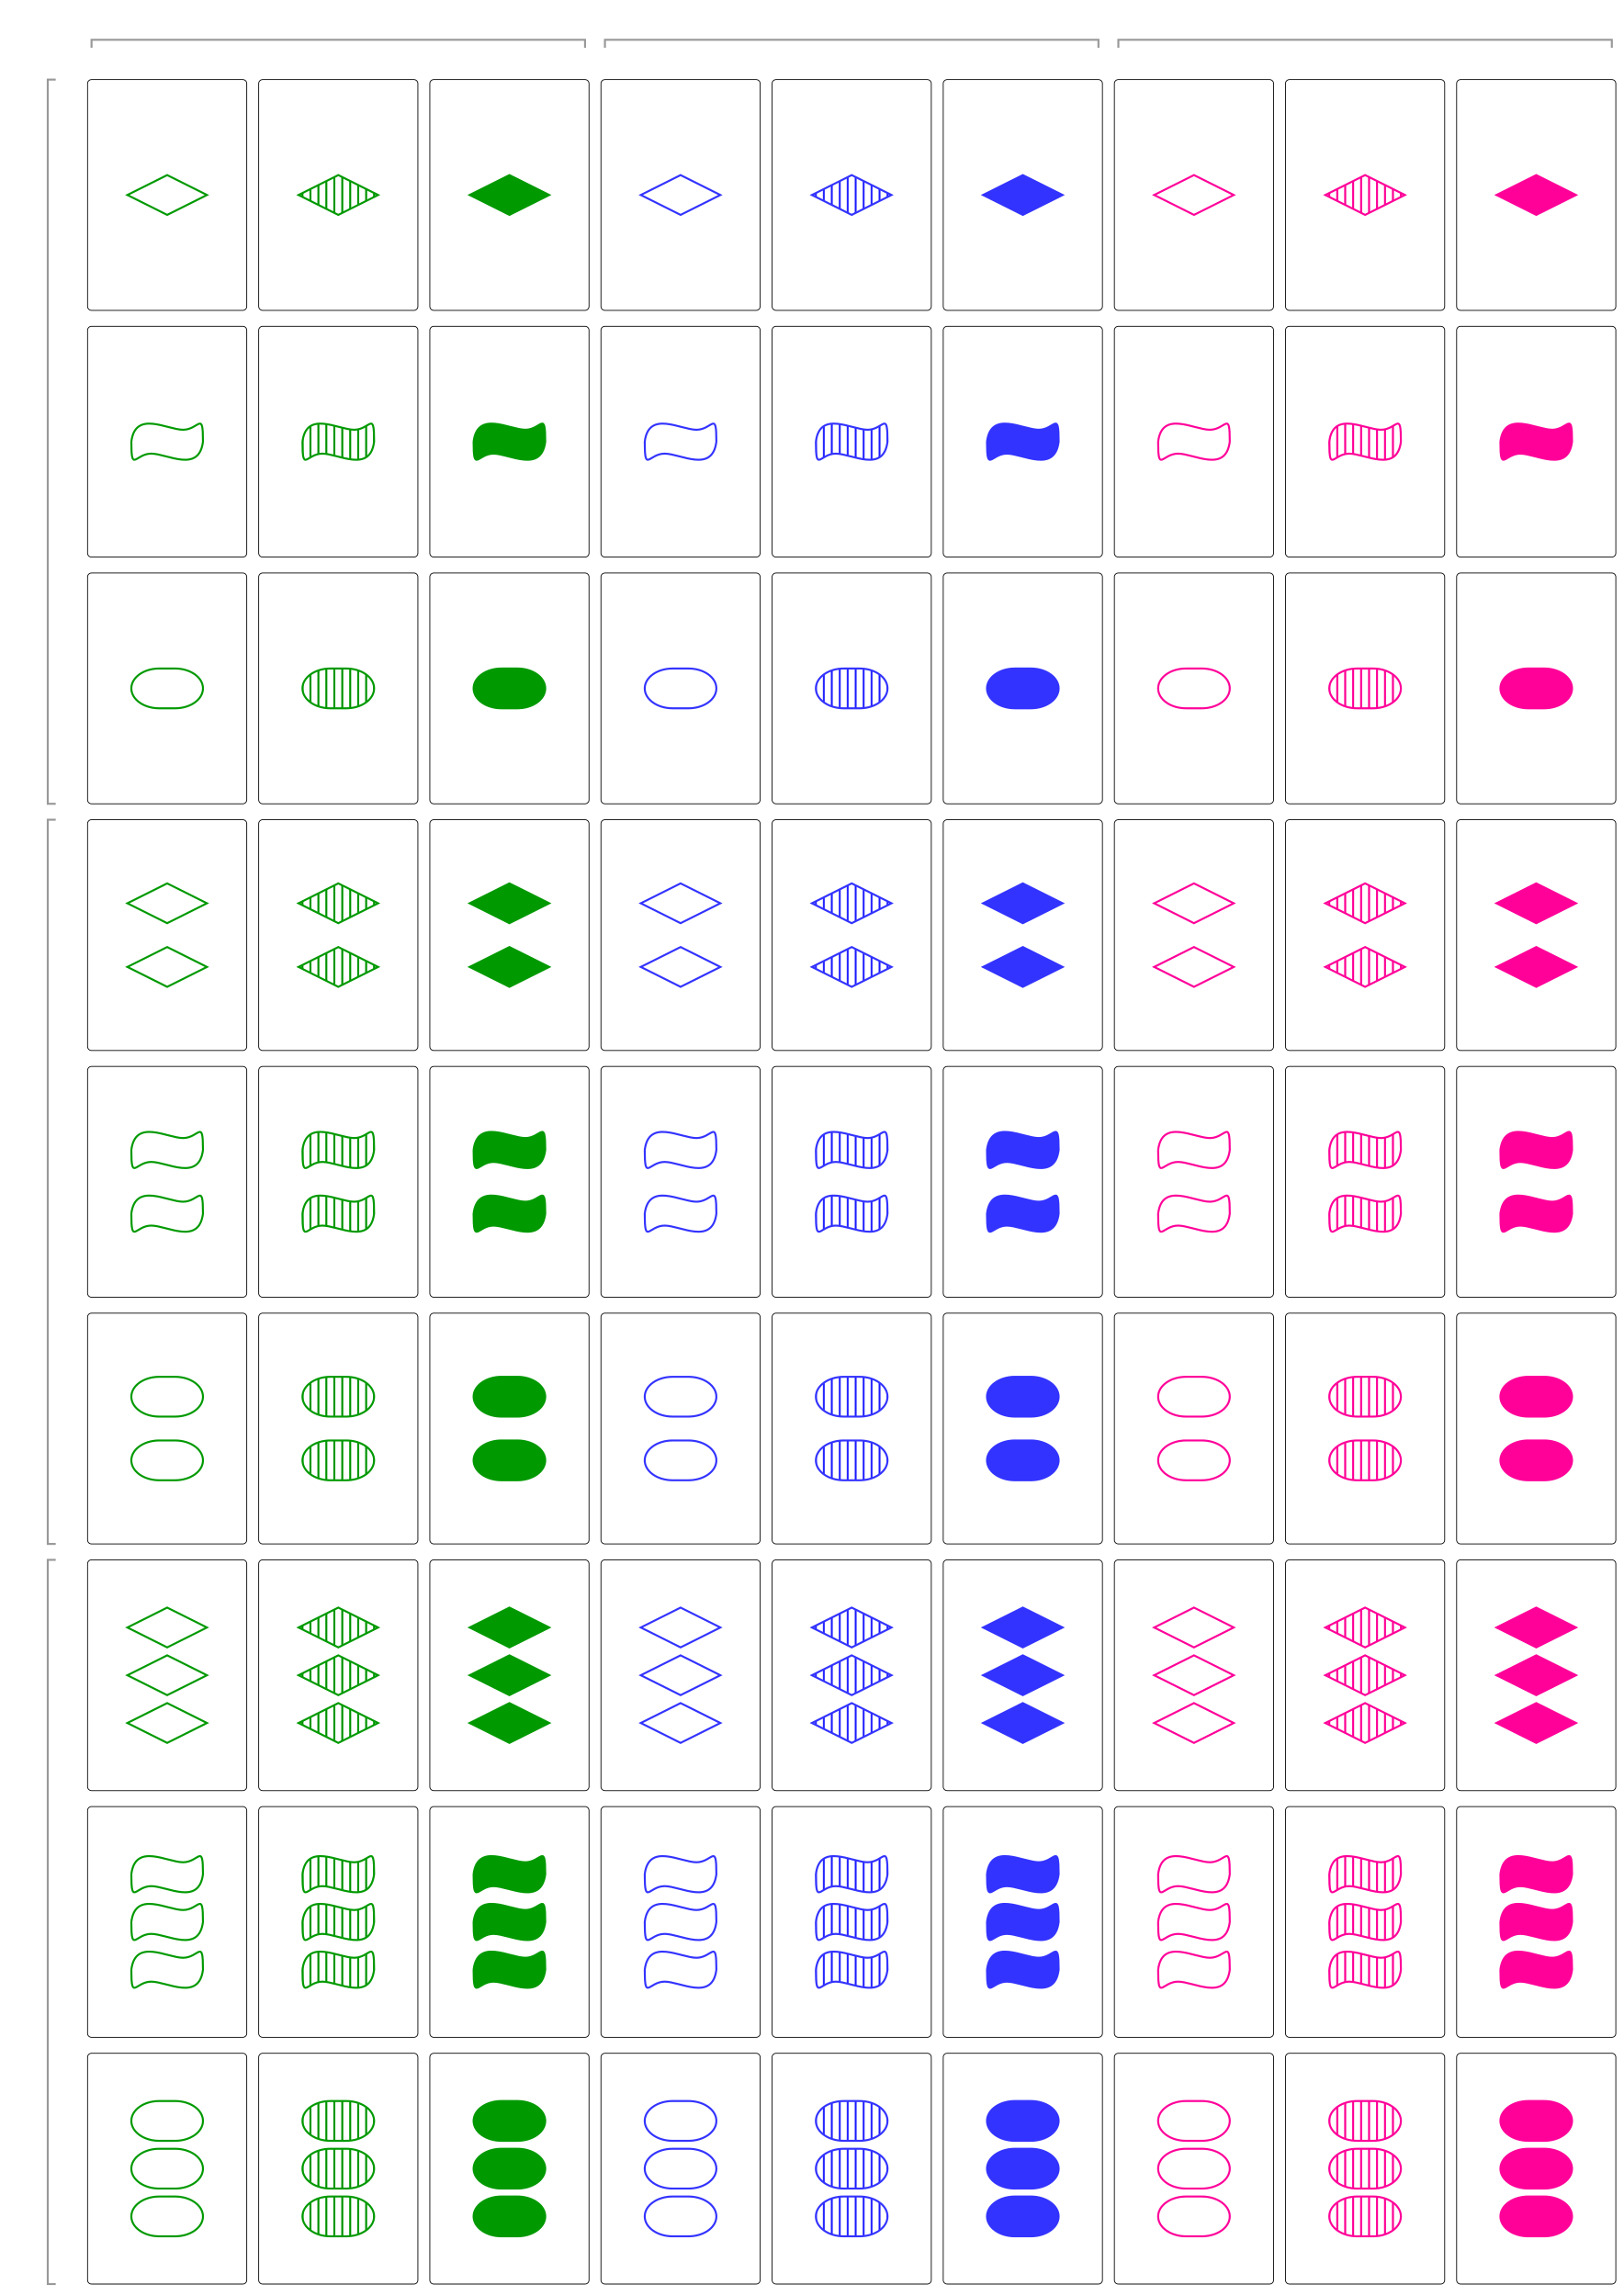
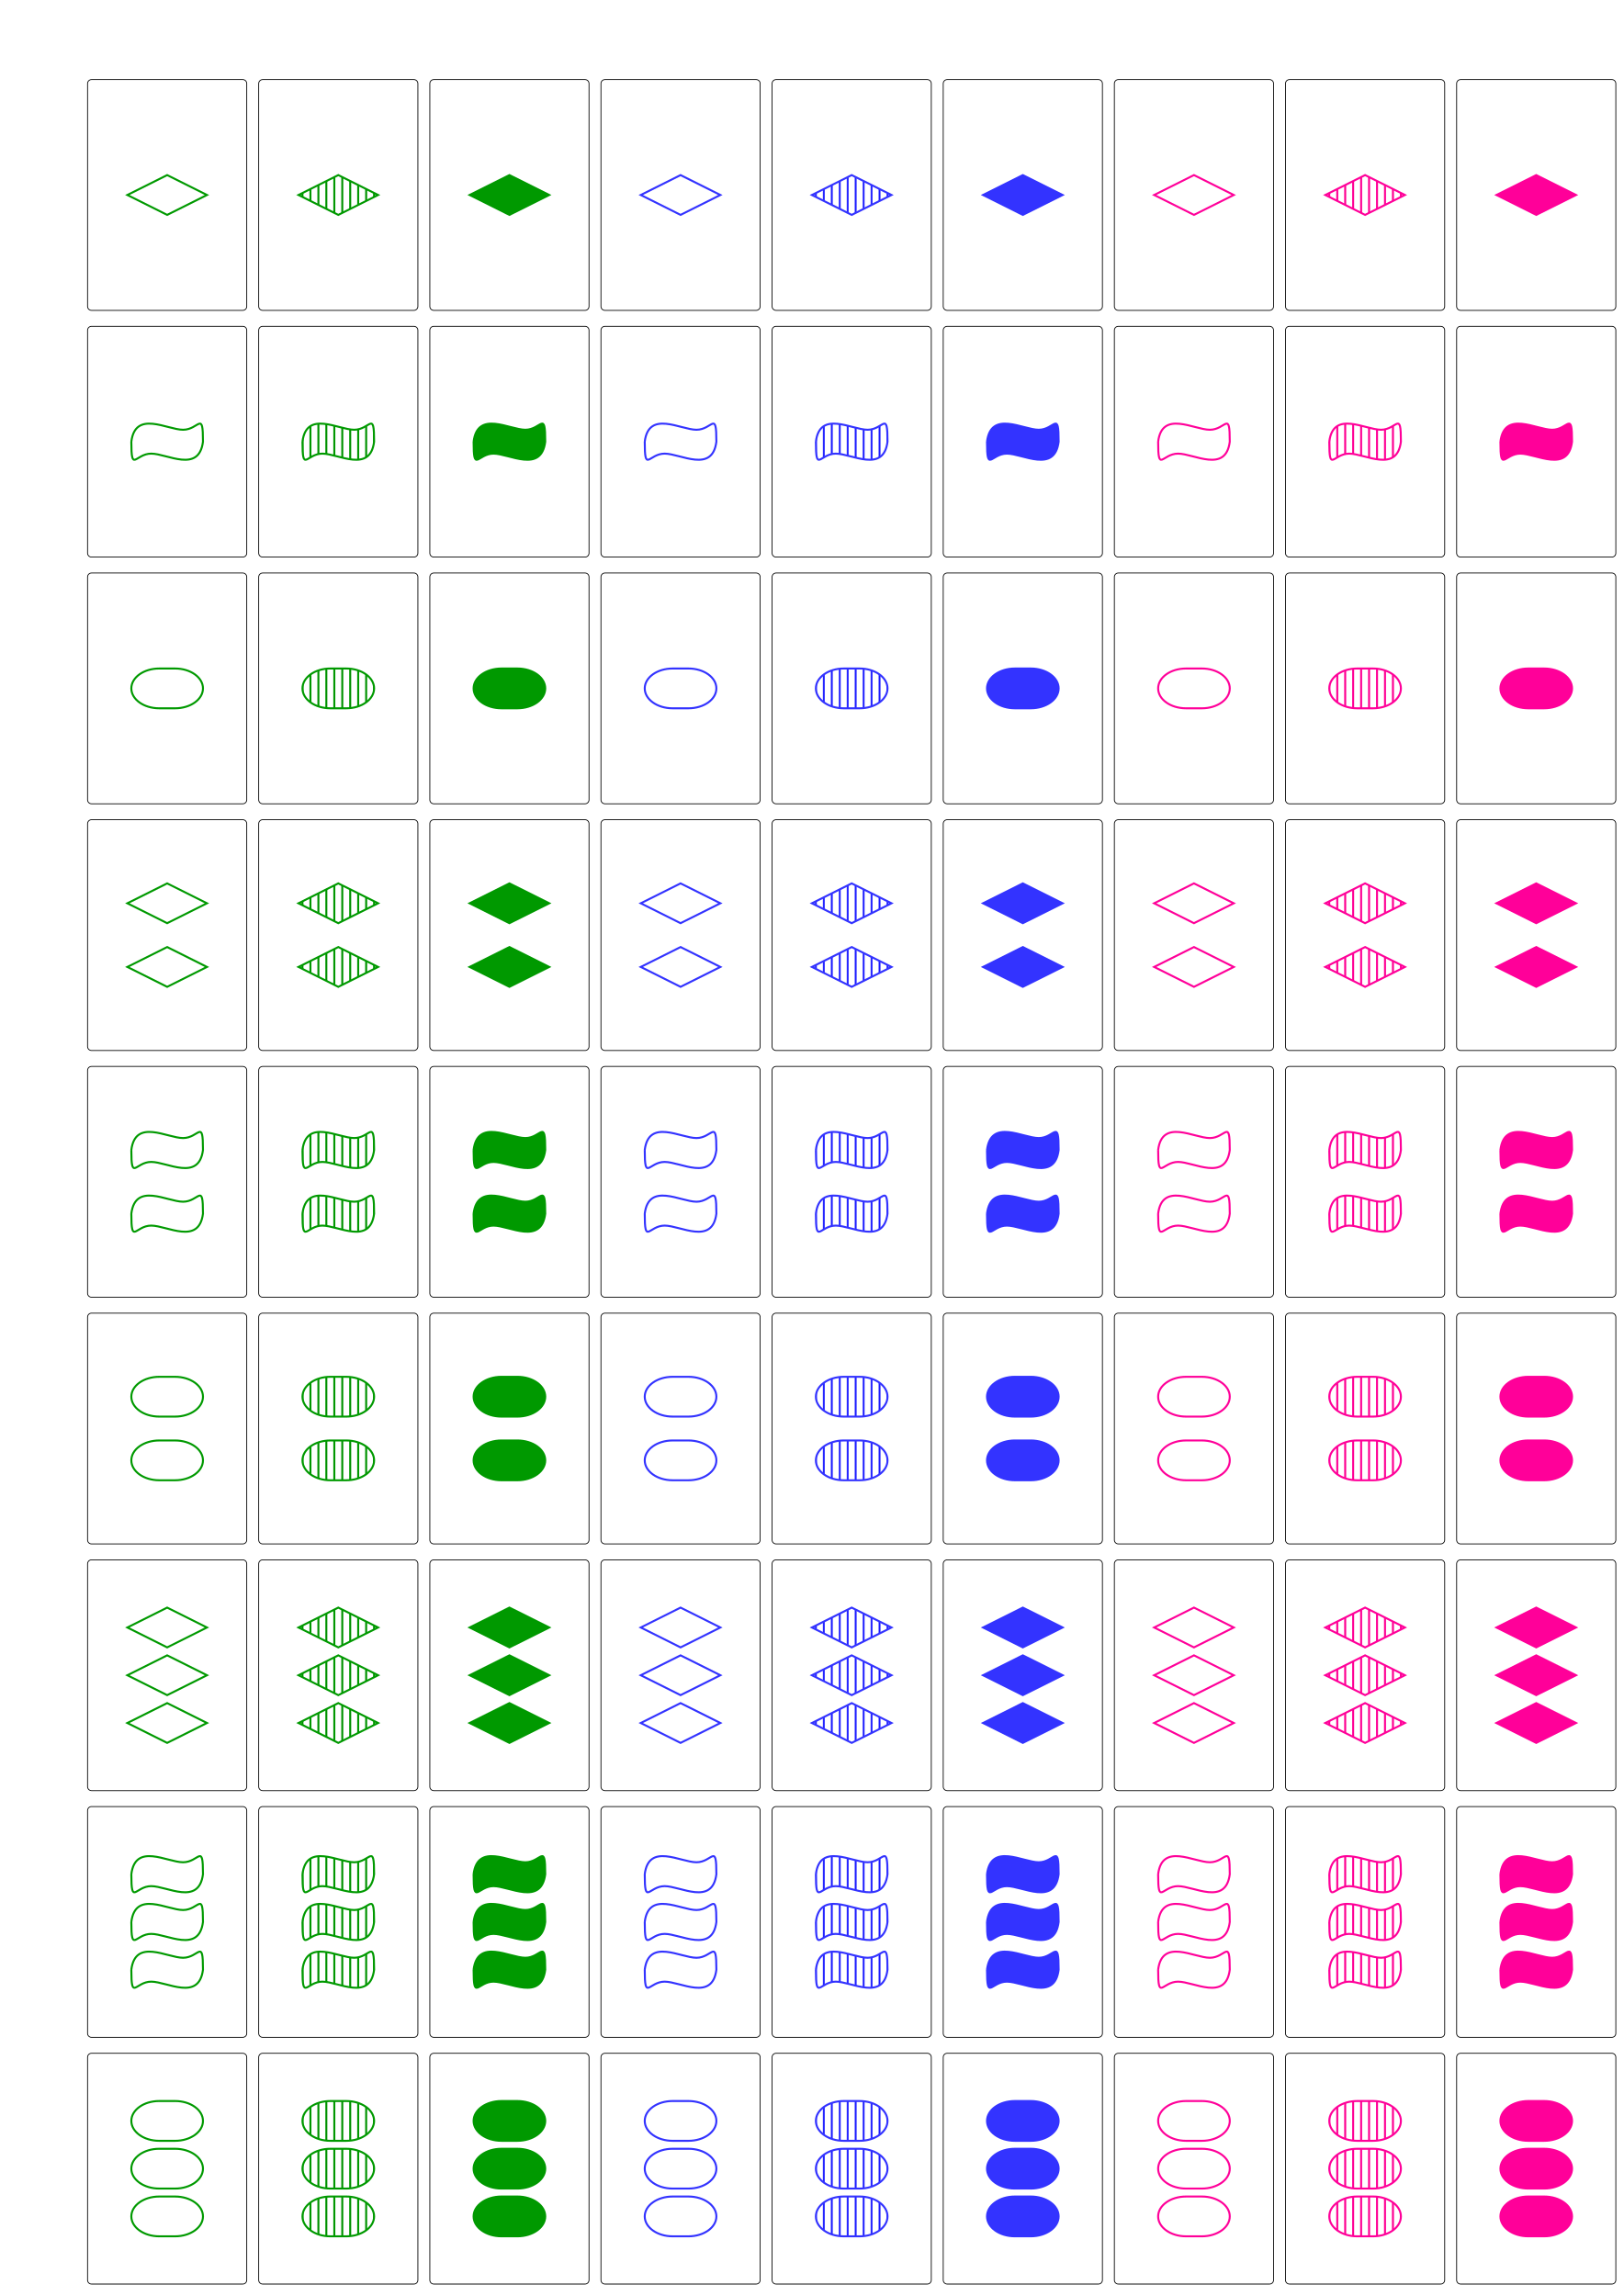
<svg xmlns="http://www.w3.org/2000/svg" xmlns:xlink="http://www.w3.org/1999/xlink" width="100%" height="100%" viewBox="958 951 408 577">
  <style type="text/css">
  #main { font-family:Helvetica,Arial,sans-serif; font-size:9px; text-anchor:middle; fill:none; stroke:none; stroke-width:0.5; }
  text  { stroke:none; cursor:default; }
  .xi   { stroke:#009900; fill:url(#xi); }
  .yi   { stroke:#009900; fill:url(#yi); }
  .zi   { stroke:#009900; fill:url(#zi); }
  .xj   { stroke:#3333ff; fill:url(#xj); }
  .yj   { stroke:#3333ff; fill:url(#yj); }
  .zj   { stroke:#3333ff; fill:url(#zj); }
  .xk   { stroke:#ff0099; fill:url(#xk); }
  .yk   { stroke:#ff0099; fill:url(#yk); }
  .zk   { stroke:#ff0099; fill:url(#zk); }
  .bar  { stroke:#999999; fill:none; stroke-width:0.5; }
  .noc  { fill:#ffffff; }
  .cap  { fill:#ffff99; }
 </style>
  <defs>
    <radialGradient id="xi" cx="50%" cy="50%" r="50%" fx="50%" fy="50%">
      <stop offset="0%" stop-color="#ffffff" />
    </radialGradient>
    <radialGradient id="xj" cx="50%" cy="50%" r="50%" fx="50%" fy="50%">
      <stop offset="0%" stop-color="#ffffff" />
    </radialGradient>
    <radialGradient id="xk" cx="50%" cy="50%" r="50%" fx="50%" fy="50%">
      <stop offset="0%" stop-color="#ffffff" />
    </radialGradient>
    <pattern id="yi" patternUnits="userSpaceOnUse" width="2" height="2">
      <circle cx="0" cy="0" r="9" fill="#ffffff" />
      <path d="M 1,0 V 2" stroke-width="0.5" stroke="#009900" />
    </pattern>
    <pattern id="yj" patternUnits="userSpaceOnUse" width="2" height="2">
      <circle cx="0" cy="0" r="9" fill="#ffffff" />
      <path d="M 1,0 V 2" stroke-width="0.5" stroke="#3333ff" />
    </pattern>
    <pattern id="yk" patternUnits="userSpaceOnUse" width="2" height="2">
      <circle cx="0" cy="0" r="9" fill="#ffffff" />
      <path d="M 1,0 V 2" stroke-width="0.5" stroke="#ff0099" />
    </pattern>
    <linearGradient id="zi" x1="0%" y1="0%" x2="0%" y2="100%">
      <stop offset="0%" stop-color="#009900" />
    </linearGradient>
    <linearGradient id="zj" x1="0%" y1="0%" x2="0%" y2="100%">
      <stop offset="0%" stop-color="#3333ff" />
    </linearGradient>
    <linearGradient id="zk" x1="0%" y1="0%" x2="0%" y2="100%">
      <stop offset="0%" stop-color="#ff0099" />
    </linearGradient>
    <rect id="card" x="-20" y="-29" width="40" height="58" rx="1" ry="1" stroke-width="0.2" stroke="#000000" />
    <path id="a1" d="M -10,0 L 0,-5 L 10,0 L 0,5 Z" />
    <path id="b1" d="M -9,0 C -8,-8 0,-3 4,-3 S 9,-8 9,0 C 8,8 0,3 -4,3 S -9,8 -9,0" />
    <rect id="c1" x="-9" y="-5" width="18" height="10" rx="7" ry="5" />
    <g id="a2">
      <use xlink:href="#a1" transform="translate(0,-8)" />
      <use xlink:href="#a1" transform="translate(0, 8)" />
    </g>
    <g id="a3">
      <use xlink:href="#a1" />
      <use xlink:href="#a1" transform="translate(0,-12)" />
      <use xlink:href="#a1" transform="translate(0, 12)" />
    </g>
    <g id="b2">
      <use xlink:href="#b1" transform="translate(0,-8)" />
      <use xlink:href="#b1" transform="translate(0, 8)" />
    </g>
    <g id="b3">
      <use xlink:href="#b1" />
      <use xlink:href="#b1" transform="translate(0,-12)" />
      <use xlink:href="#b1" transform="translate(0, 12)" />
    </g>
    <g id="c2">
      <use xlink:href="#c1" transform="translate(0,-8)" />
      <use xlink:href="#c1" transform="translate(0, 8)" />
    </g>
    <g id="c3">
      <use xlink:href="#c1" />
      <use xlink:href="#c1" transform="translate(0,-12)" />
      <use xlink:href="#c1" transform="translate(0, 12)" />
    </g>
    <g id="o_a1">
      <use xlink:href="#a1" />
      <use xlink:href="#m_a1" />
      <use transform="scale(-1,1)" xlink:href="#m_a1" />
      <use transform="scale(-1)" xlink:href="#m_a1" />
      <use transform="scale(1,-1)" xlink:href="#m_a1" />
    </g>
    <g id="o_b1">
      <use xlink:href="#b1" />
      <use xlink:href="#m_b1" />
      <use transform="scale(-1,1)" xlink:href="#m_b1" />
      <use transform="scale(-1)" xlink:href="#m_b1" />
      <use transform="scale(1,-1)" xlink:href="#m_b1" />
    </g>
    <g id="o_c1">
      <use xlink:href="#c1" />
      <use xlink:href="#m_c1" />
      <use transform="scale(-1,1)" xlink:href="#m_c1" />
      <use transform="scale(-1)" xlink:href="#m_c1" />
      <use transform="scale(1,-1)" xlink:href="#m_c1" />
    </g>
    <g id="o_a2">
      <use xlink:href="#a2" />
      <use xlink:href="#m_a2" />
      <use transform="scale(-1,1)" xlink:href="#m_a2" />
      <use transform="scale(-1)" xlink:href="#m_a2" />
      <use transform="scale(1,-1)" xlink:href="#m_a2" />
    </g>
    <g id="o_b2">
      <use xlink:href="#b2" />
      <use xlink:href="#m_b2" />
      <use transform="scale(-1,1)" xlink:href="#m_b2" />
      <use transform="scale(-1)" xlink:href="#m_b2" />
      <use transform="scale(1,-1)" xlink:href="#m_b2" />
    </g>
    <g id="o_c2">
      <use xlink:href="#c2" />
      <use xlink:href="#m_c2" />
      <use transform="scale(-1,1)" xlink:href="#m_c2" />
      <use transform="scale(-1)" xlink:href="#m_c2" />
      <use transform="scale(1,-1)" xlink:href="#m_c2" />
    </g>
    <g id="o_a3">
      <use xlink:href="#a3" />
      <use xlink:href="#m_a3" />
      <use transform="scale(-1,1)" xlink:href="#m_a3" />
      <use transform="scale(-1)" xlink:href="#m_a3" />
      <use transform="scale(1,-1)" xlink:href="#m_a3" />
    </g>
    <g id="o_b3">
      <use xlink:href="#b3" />
      <use xlink:href="#m_b3" />
      <use transform="scale(-1,1)" xlink:href="#m_b3" />
      <use transform="scale(-1)" xlink:href="#m_b3" />
      <use transform="scale(1,-1)" xlink:href="#m_b3" />
    </g>
    <g id="o_c3">
      <use xlink:href="#c3" />
      <use xlink:href="#m_c3" />
      <use transform="scale(-1,1)" xlink:href="#m_c3" />
      <use transform="scale(-1)" xlink:href="#m_c3" />
      <use transform="scale(1,-1)" xlink:href="#m_c3" />
    </g>
    <path id="horizontal" class="bar" d="M -62,2 V 0 H 62 V 2" />
    <path id="vertical" class="bar" d="M 2,-91 H 0 V 91 H 2" />
  </defs>
  <circle cx="0" cy="0" r="99999" fill="#ffffff" />
  <g id="main">
-     <g fill="#000000">
-       <use xlink:href="#horizontal" transform="translate(1043,961)" />
-       <use xlink:href="#horizontal" transform="translate(1172,961)" />
-       <use xlink:href="#horizontal" transform="translate(1301,961)" />
-       <use xlink:href="#vertical" transform="translate(970,1062)" />
-       <use xlink:href="#vertical" transform="translate(970,1248)" />
-       <use xlink:href="#vertical" transform="translate(970,1434)" />
-     </g>
    <g>
      <g transform="translate(1000,1000)">
        <use class="noc" xlink:href="#card" />
        <use class="xi" xlink:href="#o_a1" />
      </g>
      <g transform="translate(1043,1000)">
        <use class="noc" xlink:href="#card" />
        <use class="yi" xlink:href="#o_a1" />
      </g>
      <g transform="translate(1086,1000)">
        <use class="noc" xlink:href="#card" />
        <use class="zi" xlink:href="#o_a1" />
      </g>
      <g transform="translate(1129,1000)">
        <use class="noc" xlink:href="#card" />
        <use class="xj" xlink:href="#o_a1" />
      </g>
      <g transform="translate(1172,1000)">
        <use class="noc" xlink:href="#card" />
        <use class="yj" xlink:href="#o_a1" />
      </g>
      <g transform="translate(1215,1000)">
        <use class="noc" xlink:href="#card" />
        <use class="zj" xlink:href="#o_a1" />
      </g>
      <g transform="translate(1258,1000)">
        <use class="noc" xlink:href="#card" />
        <use class="xk" xlink:href="#o_a1" />
      </g>
      <g transform="translate(1301,1000)">
        <use class="noc" xlink:href="#card" />
        <use class="yk" xlink:href="#o_a1" />
      </g>
      <g transform="translate(1344,1000)">
        <use class="noc" xlink:href="#card" />
        <use class="zk" xlink:href="#o_a1" />
      </g>
      <g transform="translate(1000,1062)">
        <use class="noc" xlink:href="#card" />
        <use class="xi" xlink:href="#o_b1" />
      </g>
      <g transform="translate(1043,1062)">
        <use class="noc" xlink:href="#card" />
        <use class="yi" xlink:href="#o_b1" />
      </g>
      <g transform="translate(1086,1062)">
        <use class="noc" xlink:href="#card" />
        <use class="zi" xlink:href="#o_b1" />
      </g>
      <g transform="translate(1129,1062)">
        <use class="noc" xlink:href="#card" />
        <use class="xj" xlink:href="#o_b1" />
      </g>
      <g transform="translate(1172,1062)">
        <use class="noc" xlink:href="#card" />
        <use class="yj" xlink:href="#o_b1" />
      </g>
      <g transform="translate(1215,1062)">
        <use class="noc" xlink:href="#card" />
        <use class="zj" xlink:href="#o_b1" />
      </g>
      <g transform="translate(1258,1062)">
        <use class="noc" xlink:href="#card" />
        <use class="xk" xlink:href="#o_b1" />
      </g>
      <g transform="translate(1301,1062)">
        <use class="noc" xlink:href="#card" />
        <use class="yk" xlink:href="#o_b1" />
      </g>
      <g transform="translate(1344,1062)">
        <use class="noc" xlink:href="#card" />
        <use class="zk" xlink:href="#o_b1" />
      </g>
      <g transform="translate(1000,1124)">
        <use class="noc" xlink:href="#card" />
        <use class="xi" xlink:href="#o_c1" />
      </g>
      <g transform="translate(1043,1124)">
        <use class="noc" xlink:href="#card" />
        <use class="yi" xlink:href="#o_c1" />
      </g>
      <g transform="translate(1086,1124)">
        <use class="noc" xlink:href="#card" />
        <use class="zi" xlink:href="#o_c1" />
      </g>
      <g transform="translate(1129,1124)">
        <use class="noc" xlink:href="#card" />
        <use class="xj" xlink:href="#o_c1" />
      </g>
      <g transform="translate(1172,1124)">
        <use class="noc" xlink:href="#card" />
        <use class="yj" xlink:href="#o_c1" />
      </g>
      <g transform="translate(1215,1124)">
        <use class="noc" xlink:href="#card" />
        <use class="zj" xlink:href="#o_c1" />
      </g>
      <g transform="translate(1258,1124)">
        <use class="noc" xlink:href="#card" />
        <use class="xk" xlink:href="#o_c1" />
      </g>
      <g transform="translate(1301,1124)">
        <use class="noc" xlink:href="#card" />
        <use class="yk" xlink:href="#o_c1" />
      </g>
      <g transform="translate(1344,1124)">
        <use class="noc" xlink:href="#card" />
        <use class="zk" xlink:href="#o_c1" />
      </g>
      <g transform="translate(1000,1186)">
        <use class="noc" xlink:href="#card" />
        <use class="xi" xlink:href="#o_a2" />
      </g>
      <g transform="translate(1043,1186)">
        <use class="noc" xlink:href="#card" />
        <use class="yi" xlink:href="#o_a2" />
      </g>
      <g transform="translate(1086,1186)">
        <use class="noc" xlink:href="#card" />
        <use class="zi" xlink:href="#o_a2" />
      </g>
      <g transform="translate(1129,1186)">
        <use class="noc" xlink:href="#card" />
        <use class="xj" xlink:href="#o_a2" />
      </g>
      <g transform="translate(1172,1186)">
        <use class="noc" xlink:href="#card" />
        <use class="yj" xlink:href="#o_a2" />
      </g>
      <g transform="translate(1215,1186)">
        <use class="noc" xlink:href="#card" />
        <use class="zj" xlink:href="#o_a2" />
      </g>
      <g transform="translate(1258,1186)">
        <use class="noc" xlink:href="#card" />
        <use class="xk" xlink:href="#o_a2" />
      </g>
      <g transform="translate(1301,1186)">
        <use class="noc" xlink:href="#card" />
        <use class="yk" xlink:href="#o_a2" />
      </g>
      <g transform="translate(1344,1186)">
        <use class="noc" xlink:href="#card" />
        <use class="zk" xlink:href="#o_a2" />
      </g>
      <g transform="translate(1000,1248)">
        <use class="noc" xlink:href="#card" />
        <use class="xi" xlink:href="#o_b2" />
      </g>
      <g transform="translate(1043,1248)">
        <use class="noc" xlink:href="#card" />
        <use class="yi" xlink:href="#o_b2" />
      </g>
      <g transform="translate(1086,1248)">
        <use class="noc" xlink:href="#card" />
        <use class="zi" xlink:href="#o_b2" />
      </g>
      <g transform="translate(1129,1248)">
        <use class="noc" xlink:href="#card" />
        <use class="xj" xlink:href="#o_b2" />
      </g>
      <g transform="translate(1172,1248)">
        <use class="noc" xlink:href="#card" />
        <use class="yj" xlink:href="#o_b2" />
      </g>
      <g transform="translate(1215,1248)">
        <use class="noc" xlink:href="#card" />
        <use class="zj" xlink:href="#o_b2" />
      </g>
      <g transform="translate(1258,1248)">
        <use class="noc" xlink:href="#card" />
        <use class="xk" xlink:href="#o_b2" />
      </g>
      <g transform="translate(1301,1248)">
        <use class="noc" xlink:href="#card" />
        <use class="yk" xlink:href="#o_b2" />
      </g>
      <g transform="translate(1344,1248)">
        <use class="noc" xlink:href="#card" />
        <use class="zk" xlink:href="#o_b2" />
      </g>
      <g transform="translate(1000,1310)">
        <use class="noc" xlink:href="#card" />
        <use class="xi" xlink:href="#o_c2" />
      </g>
      <g transform="translate(1043,1310)">
        <use class="noc" xlink:href="#card" />
        <use class="yi" xlink:href="#o_c2" />
      </g>
      <g transform="translate(1086,1310)">
        <use class="noc" xlink:href="#card" />
        <use class="zi" xlink:href="#o_c2" />
      </g>
      <g transform="translate(1129,1310)">
        <use class="noc" xlink:href="#card" />
        <use class="xj" xlink:href="#o_c2" />
      </g>
      <g transform="translate(1172,1310)">
        <use class="noc" xlink:href="#card" />
        <use class="yj" xlink:href="#o_c2" />
      </g>
      <g transform="translate(1215,1310)">
        <use class="noc" xlink:href="#card" />
        <use class="zj" xlink:href="#o_c2" />
      </g>
      <g transform="translate(1258,1310)">
        <use class="noc" xlink:href="#card" />
        <use class="xk" xlink:href="#o_c2" />
      </g>
      <g transform="translate(1301,1310)">
        <use class="noc" xlink:href="#card" />
        <use class="yk" xlink:href="#o_c2" />
      </g>
      <g transform="translate(1344,1310)">
        <use class="noc" xlink:href="#card" />
        <use class="zk" xlink:href="#o_c2" />
      </g>
      <g transform="translate(1000,1372)">
        <use class="noc" xlink:href="#card" />
        <use class="xi" xlink:href="#o_a3" />
      </g>
      <g transform="translate(1043,1372)">
        <use class="noc" xlink:href="#card" />
        <use class="yi" xlink:href="#o_a3" />
      </g>
      <g transform="translate(1086,1372)">
        <use class="noc" xlink:href="#card" />
        <use class="zi" xlink:href="#o_a3" />
      </g>
      <g transform="translate(1129,1372)">
        <use class="noc" xlink:href="#card" />
        <use class="xj" xlink:href="#o_a3" />
      </g>
      <g transform="translate(1172,1372)">
        <use class="noc" xlink:href="#card" />
        <use class="yj" xlink:href="#o_a3" />
      </g>
      <g transform="translate(1215,1372)">
        <use class="noc" xlink:href="#card" />
        <use class="zj" xlink:href="#o_a3" />
      </g>
      <g transform="translate(1258,1372)">
        <use class="noc" xlink:href="#card" />
        <use class="xk" xlink:href="#o_a3" />
      </g>
      <g transform="translate(1301,1372)">
        <use class="noc" xlink:href="#card" />
        <use class="yk" xlink:href="#o_a3" />
      </g>
      <g transform="translate(1344,1372)">
        <use class="noc" xlink:href="#card" />
        <use class="zk" xlink:href="#o_a3" />
      </g>
      <g transform="translate(1000,1434)">
        <use class="noc" xlink:href="#card" />
        <use class="xi" xlink:href="#o_b3" />
      </g>
      <g transform="translate(1043,1434)">
        <use class="noc" xlink:href="#card" />
        <use class="yi" xlink:href="#o_b3" />
      </g>
      <g transform="translate(1086,1434)">
        <use class="noc" xlink:href="#card" />
        <use class="zi" xlink:href="#o_b3" />
      </g>
      <g transform="translate(1129,1434)">
        <use class="noc" xlink:href="#card" />
        <use class="xj" xlink:href="#o_b3" />
      </g>
      <g transform="translate(1172,1434)">
        <use class="noc" xlink:href="#card" />
        <use class="yj" xlink:href="#o_b3" />
      </g>
      <g transform="translate(1215,1434)">
        <use class="noc" xlink:href="#card" />
        <use class="zj" xlink:href="#o_b3" />
      </g>
      <g transform="translate(1258,1434)">
        <use class="noc" xlink:href="#card" />
        <use class="xk" xlink:href="#o_b3" />
      </g>
      <g transform="translate(1301,1434)">
        <use class="noc" xlink:href="#card" />
        <use class="yk" xlink:href="#o_b3" />
      </g>
      <g transform="translate(1344,1434)">
        <use class="noc" xlink:href="#card" />
        <use class="zk" xlink:href="#o_b3" />
      </g>
      <g transform="translate(1000,1496)">
        <use class="noc" xlink:href="#card" />
        <use class="xi" xlink:href="#o_c3" />
      </g>
      <g transform="translate(1043,1496)">
        <use class="noc" xlink:href="#card" />
        <use class="yi" xlink:href="#o_c3" />
      </g>
      <g transform="translate(1086,1496)">
        <use class="noc" xlink:href="#card" />
        <use class="zi" xlink:href="#o_c3" />
      </g>
      <g transform="translate(1129,1496)">
        <use class="noc" xlink:href="#card" />
        <use class="xj" xlink:href="#o_c3" />
      </g>
      <g transform="translate(1172,1496)">
        <use class="noc" xlink:href="#card" />
        <use class="yj" xlink:href="#o_c3" />
      </g>
      <g transform="translate(1215,1496)">
        <use class="noc" xlink:href="#card" />
        <use class="zj" xlink:href="#o_c3" />
      </g>
      <g transform="translate(1258,1496)">
        <use class="noc" xlink:href="#card" />
        <use class="xk" xlink:href="#o_c3" />
      </g>
      <g transform="translate(1301,1496)">
        <use class="noc" xlink:href="#card" />
        <use class="yk" xlink:href="#o_c3" />
      </g>
      <g transform="translate(1344,1496)">
        <use class="noc" xlink:href="#card" />
        <use class="zk" xlink:href="#o_c3" />
      </g>
    </g>
  </g>
</svg>
